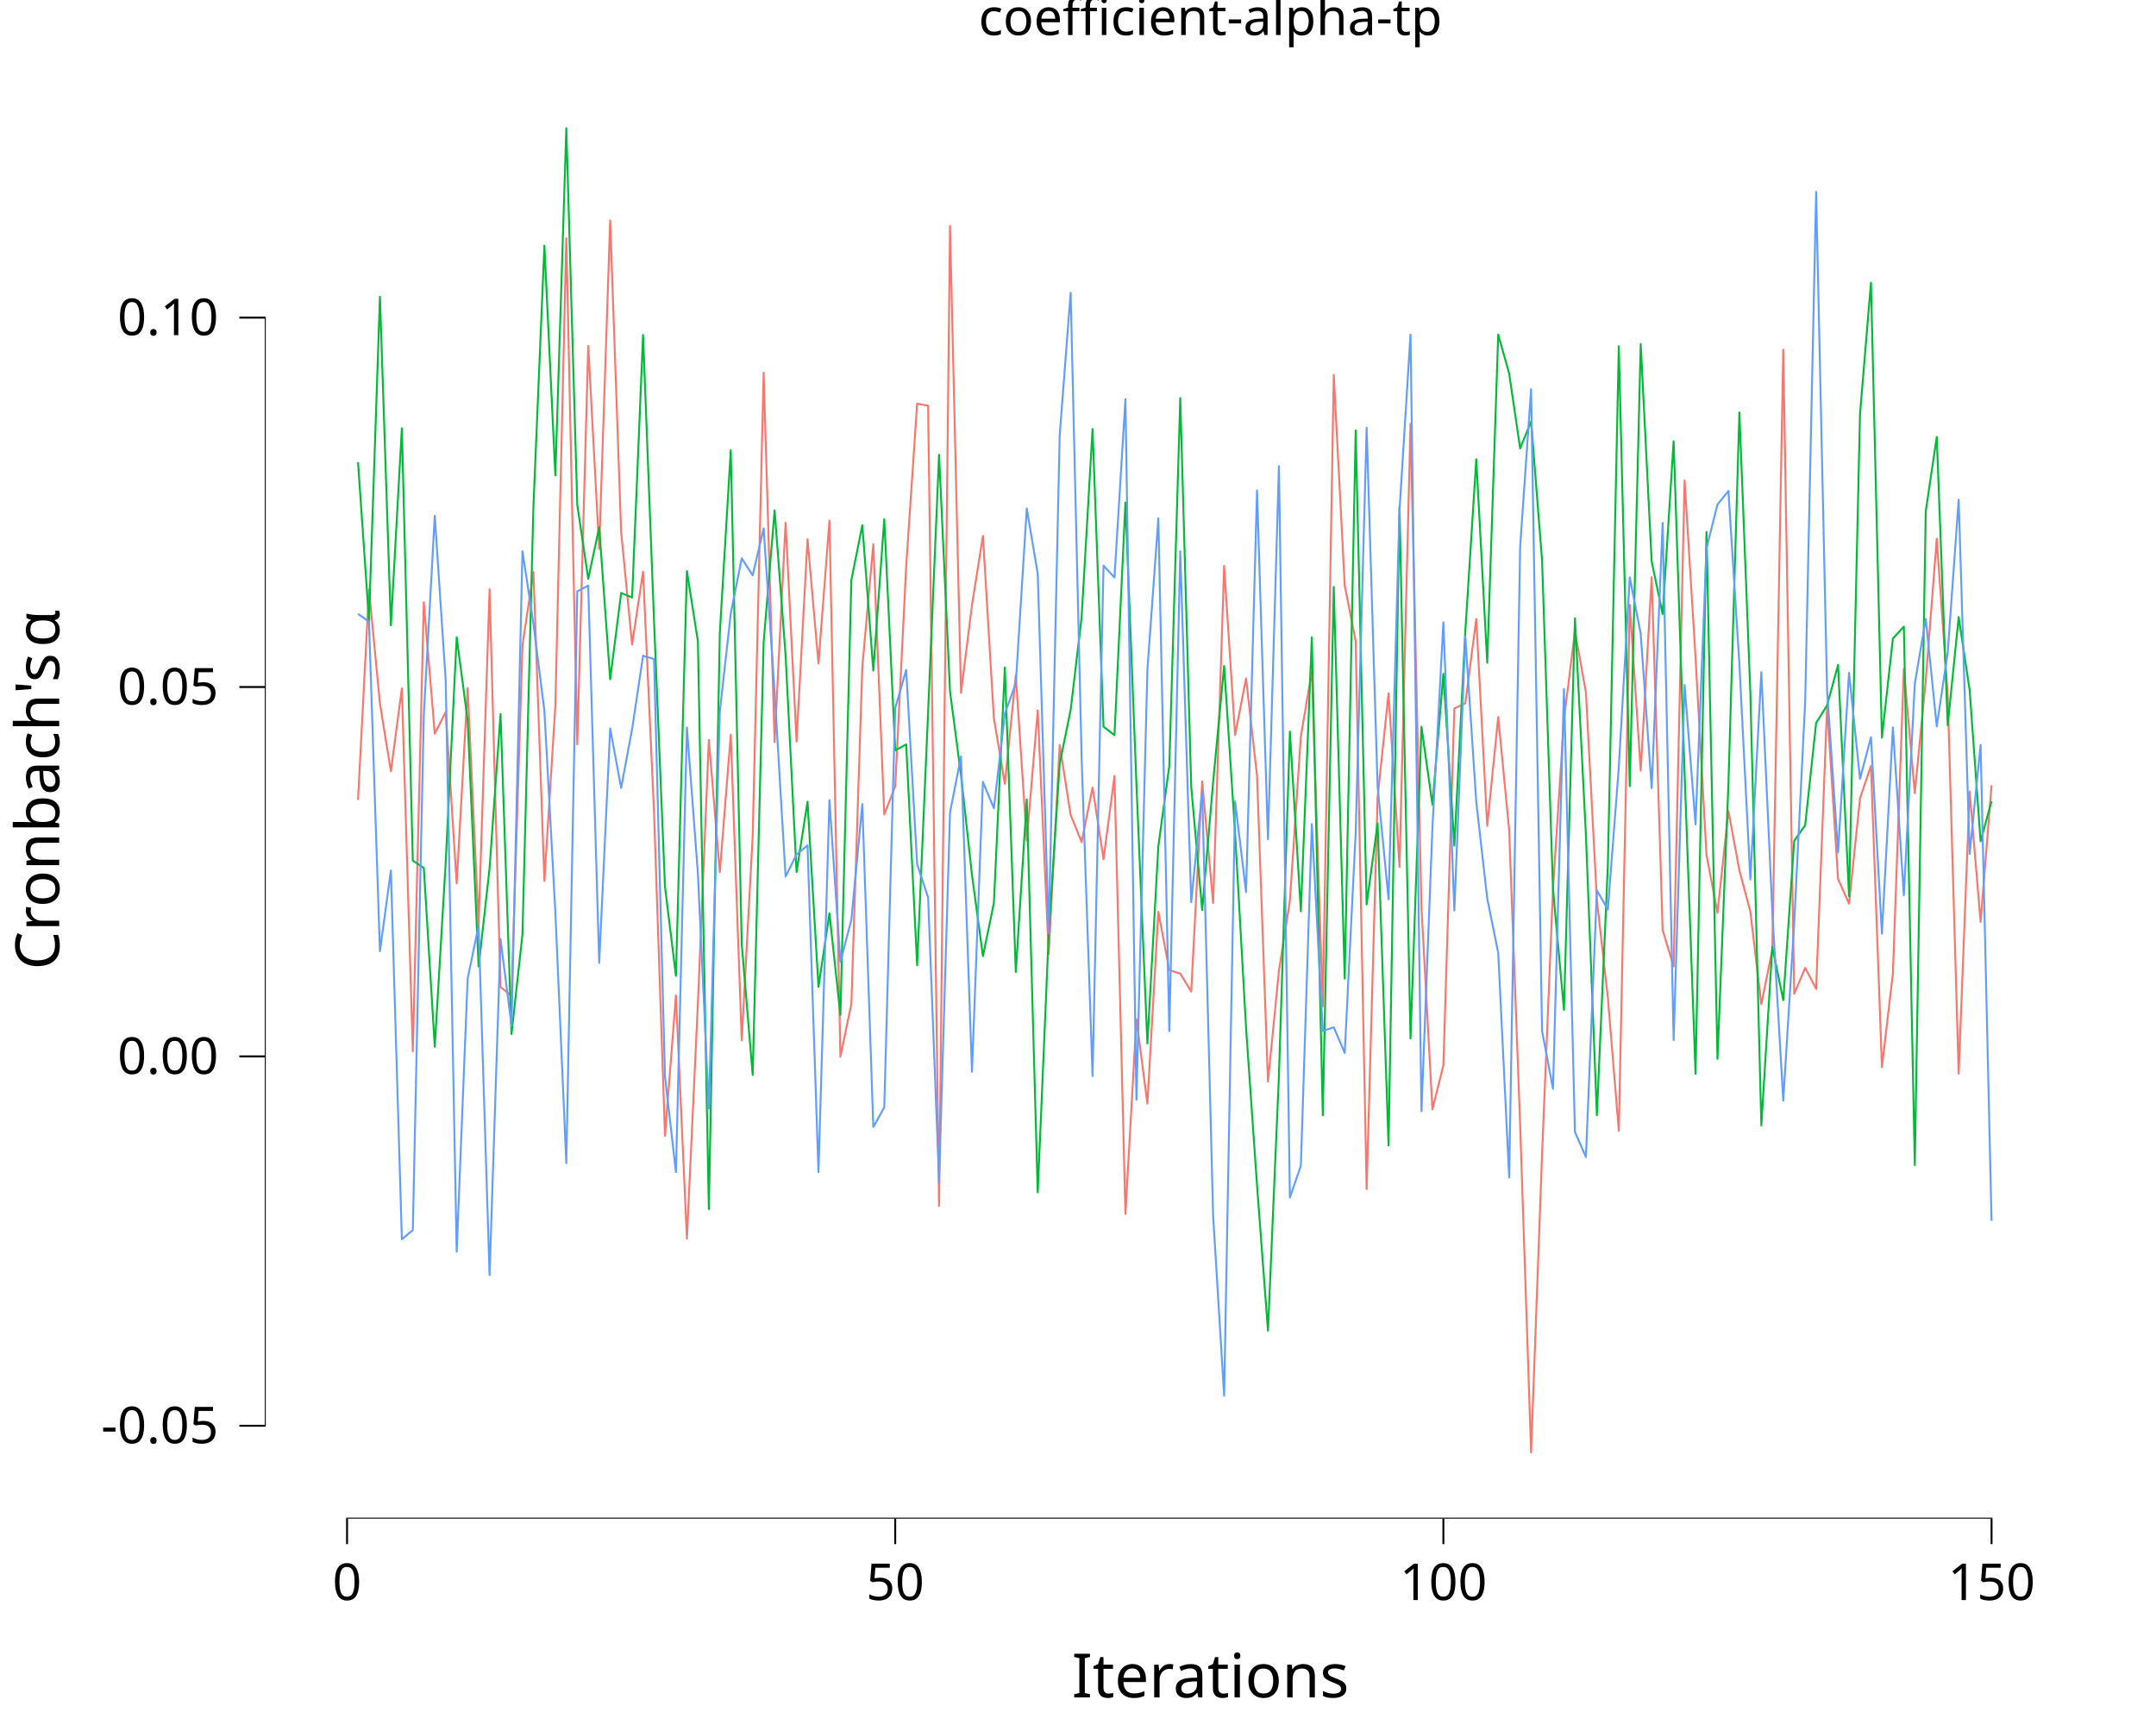
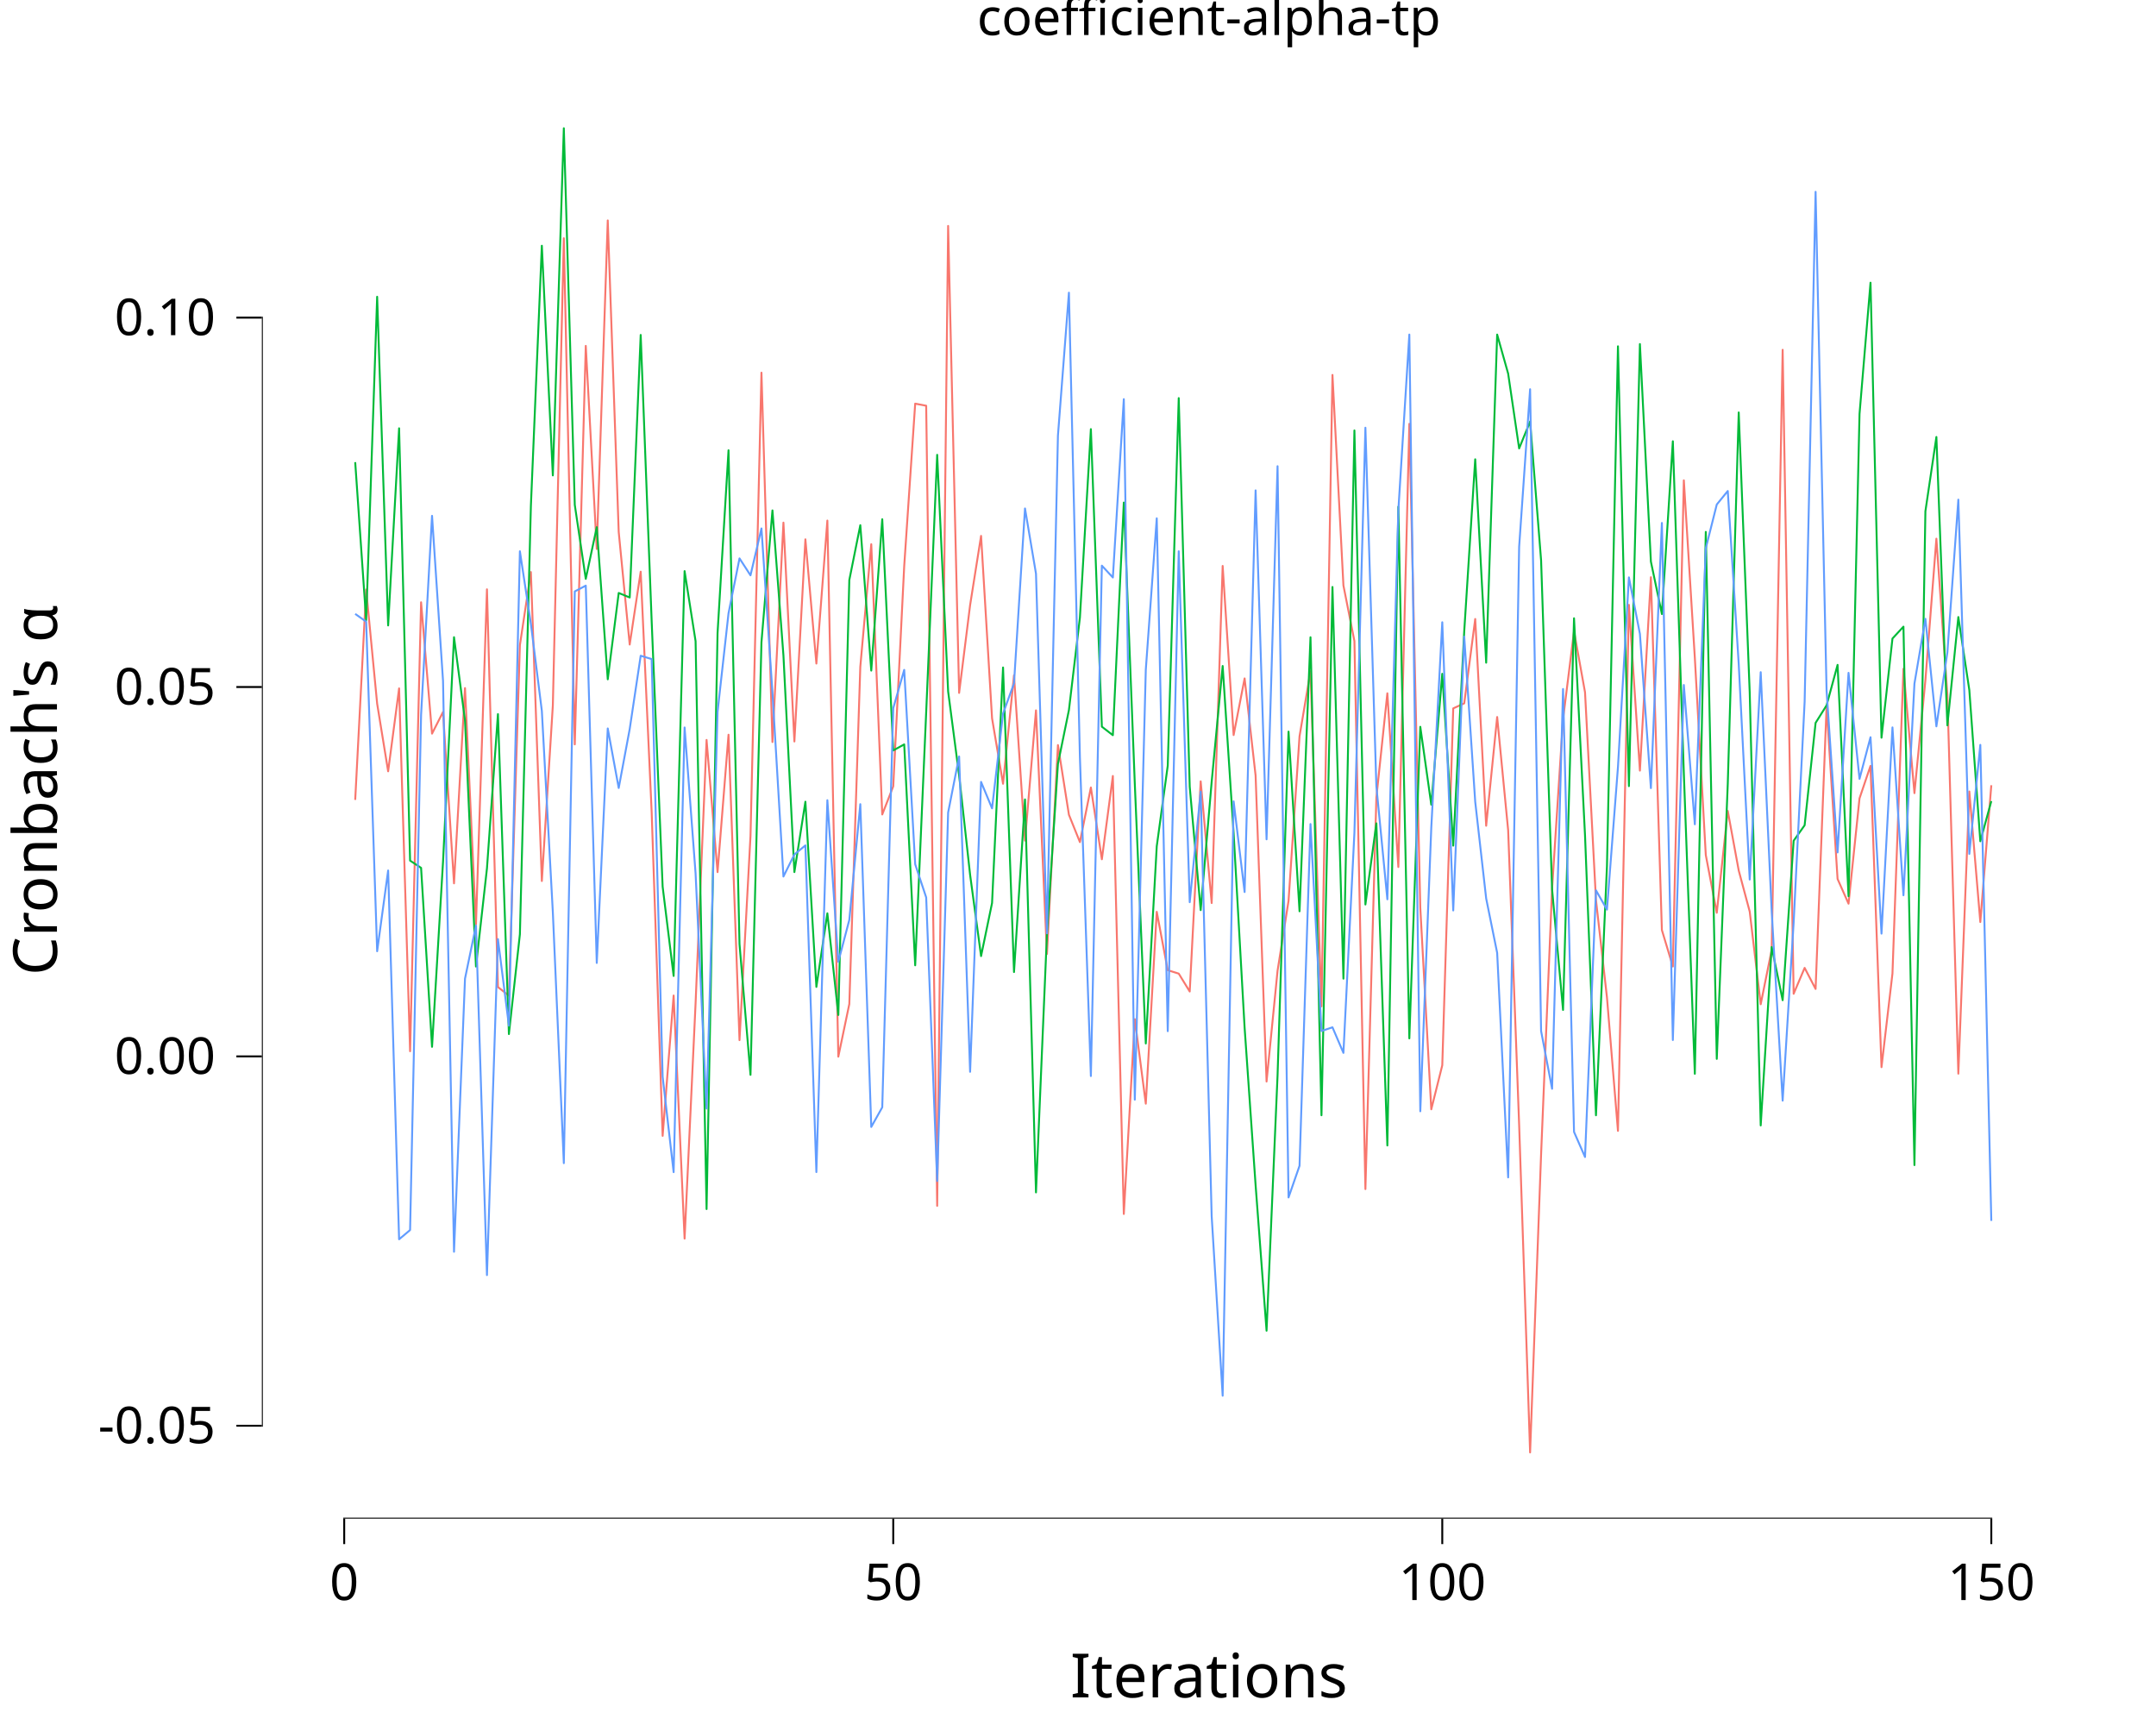
<svg xmlns="http://www.w3.org/2000/svg" class="svglite" data-engine-version="2.0" width="720.00pt" height="576.00pt" viewBox="0 0 720.00 576.00">
  <defs>
    <style type="text/css">
    .svglite line, .svglite polyline, .svglite polygon, .svglite path, .svglite rect, .svglite circle {
      fill: none;
      stroke: #000000;
      stroke-linecap: round;
      stroke-linejoin: round;
      stroke-miterlimit: 10.00;
    }
  </style>
  </defs>
  <rect width="100%" height="100%" style="stroke: none; fill: #FFFFFF;" />
  <defs>
    <clipPath id="cpMC4wMHw3MjAuMDB8MC4wMHw1NzYuMDA=">
      <rect x="0.00" y="0.00" width="720.00" height="576.00" />
    </clipPath>
  </defs>
  <g clip-path="url(#cpMC4wMHw3MjAuMDB8MC4wMHw1NzYuMDA=)">
    <rect x="0.00" y="0.00" width="720.00" height="576.00" style="stroke-width: 10.67; stroke: none;" />
  </g>
  <defs>
-     <clipPath id="cpODguNDR8NzIwLjAwfDIwLjcxfDUwNy4wOQ==">
-       <rect x="88.44" y="20.71" width="631.56" height="486.39" />
+     <clipPath id="cpODcuNDV8NzIwLjAwfDIwLjcxfDUwNy4wOQ==">
+       <rect x="87.45" y="20.71" width="632.55" height="486.39" />
    </clipPath>
  </defs>
-   <g clip-path="url(#cpODguNDR8NzIwLjAwfDIwLjcxfDUwNy4wOQ==)">
-     <rect x="88.44" y="20.71" width="631.56" height="486.39" style="stroke-width: 10.67; stroke: none;" />
-     <polyline points="119.56,267.10 123.22,196.85 126.88,234.98 130.54,257.55 134.20,229.86 137.86,351.02 141.53,201.11 145.19,244.97 148.85,237.74 152.51,294.96 156.17,229.76 159.83,308.65 163.49,196.78 167.15,329.59 170.82,332.47 174.48,215.41 178.14,191.02 181.80,294.18 185.46,235.59 189.12,79.55 192.78,248.56 196.44,115.49 200.10,183.31 203.77,73.60 207.43,177.63 211.09,215.22 214.75,190.89 218.41,271.05 222.07,379.27 225.73,332.42 229.39,413.59 233.06,335.04 236.72,247.07 240.38,291.21 244.04,245.33 247.70,347.32 251.36,279.12 255.02,124.44 258.68,247.77 262.35,174.51 266.01,247.59 269.67,180.09 273.33,221.57 276.99,173.82 280.65,352.83 284.31,335.25 287.97,222.66 291.64,181.72 295.30,271.96 298.96,262.56 302.62,189.06 306.28,134.78 309.94,135.48 313.60,402.65 317.26,75.44 320.93,231.37 324.59,202.05 328.25,178.94 331.91,239.86 335.57,261.71 339.23,225.50 342.89,280.69 346.55,237.20 350.22,318.55 353.88,248.79 357.54,272.06 361.20,281.19 364.86,262.96 368.52,286.92 372.18,259.11 375.84,405.36 379.51,340.31 383.17,368.53 386.83,304.47 390.49,323.96 394.15,325.10 397.81,331.08 401.47,260.90 405.13,301.54 408.80,188.97 412.46,245.44 416.12,226.53 419.78,258.97 423.44,361.14 427.10,324.16 430.76,300.80 434.42,245.87 438.09,224.15 441.75,336.03 445.41,125.19 449.07,195.49 452.73,214.06 456.39,397.05 460.05,266.31 463.71,231.50 467.37,289.50 471.04,141.52 474.70,303.13 478.36,370.41 482.02,355.71 485.68,236.54 489.34,234.86 493.00,206.69 496.66,275.73 500.33,239.42 503.99,277.23 507.65,375.58 511.31,484.99 514.97,385.45 518.63,296.70 522.29,240.17 525.95,210.78 529.62,231.16 533.28,300.54 536.94,333.06 540.60,377.61 544.26,201.97 547.92,257.32 551.58,192.74 555.24,310.55 558.91,322.72 562.57,160.39 566.23,219.61 569.89,285.50 573.55,304.79 577.21,270.78 580.87,290.67 584.53,304.39 588.20,335.33 591.86,317.16 595.52,116.80 599.18,331.84 602.84,323.19 606.50,330.22 610.16,235.83 613.82,293.49 617.49,301.75 621.15,266.58 624.81,255.73 628.47,356.34 632.13,325.07 635.79,223.31 639.45,264.84 643.11,227.15 646.78,179.87 650.44,232.07 654.10,358.51 657.76,264.29 661.42,307.88 665.08,262.20 " style="stroke-width: 0.64; stroke: #F8766D; stroke-linecap: butt;" />
-     <polyline points="119.56,154.32 123.22,207.10 126.88,99.09 130.54,208.84 134.20,143.01 137.86,287.37 141.53,289.79 145.19,349.55 148.85,287.78 152.51,212.77 156.17,240.58 159.83,322.74 163.49,289.98 167.15,238.45 170.82,345.29 174.48,311.96 178.14,168.94 181.80,82.05 185.46,158.75 189.12,42.82 192.78,168.59 196.44,193.29 200.10,176.03 203.77,226.83 207.43,198.00 211.09,199.51 214.75,111.84 218.41,207.30 222.07,296.07 225.73,325.88 229.39,190.70 233.06,214.09 236.72,403.72 240.38,211.36 244.04,150.35 247.70,315.23 251.36,358.90 255.02,214.43 258.68,170.43 262.35,218.88 266.01,291.20 269.67,267.70 273.33,329.54 276.99,304.97 280.65,338.91 284.31,193.68 287.97,175.37 291.64,223.92 295.30,173.39 298.96,250.58 302.62,248.56 306.28,322.33 309.94,237.84 313.60,151.87 317.26,230.87 320.93,258.91 324.59,292.12 328.25,319.25 331.91,301.52 335.57,222.88 339.23,324.58 342.89,266.94 346.55,398.16 350.22,311.89 353.88,255.08 357.54,237.09 361.20,206.21 364.86,143.29 368.52,242.65 372.18,245.49 375.84,167.81 379.51,261.74 383.17,348.43 386.83,282.58 390.49,255.69 394.15,132.93 397.81,262.69 401.47,303.90 405.13,261.05 408.80,222.38 412.46,278.24 416.12,343.16 419.78,395.73 423.44,444.34 427.10,359.12 430.76,244.30 434.42,304.29 438.09,212.79 441.75,372.40 445.41,196.00 449.07,326.78 452.73,143.73 456.39,302.02 460.05,274.93 463.71,382.49 467.37,169.20 471.04,346.73 474.70,242.69 478.36,268.70 482.02,224.99 485.68,282.37 489.34,210.81 493.00,153.36 496.66,221.28 500.33,111.72 503.99,124.76 507.65,149.73 511.31,140.75 514.97,187.09 518.63,296.97 522.29,337.23 525.95,206.45 529.62,278.94 533.28,372.41 536.94,289.16 540.60,115.63 544.26,262.50 547.92,114.89 551.58,187.52 555.24,205.04 558.91,147.34 562.57,258.22 566.23,358.55 569.89,177.61 573.55,353.57 577.21,261.77 580.87,137.72 584.53,231.23 588.20,375.80 591.86,316.22 595.52,333.98 599.18,280.74 602.84,275.56 606.50,241.38 610.16,235.53 613.82,222.01 617.49,299.25 621.15,138.24 624.81,94.39 628.47,246.33 632.13,213.22 635.79,209.25 639.45,389.04 643.11,170.72 646.78,145.91 650.44,242.20 654.10,206.04 657.76,230.42 661.42,280.91 665.08,267.51 " style="stroke-width: 0.64; stroke: #00BA38; stroke-linecap: butt;" />
-     <polyline points="119.56,204.99 123.22,207.58 126.88,317.63 130.54,290.67 134.20,413.81 137.86,410.73 141.53,238.73 145.19,172.24 148.85,227.33 152.51,417.98 156.17,326.78 159.83,309.06 163.49,425.77 167.15,313.59 170.82,342.48 174.48,184.08 178.14,208.31 181.80,237.38 185.46,304.57 189.12,388.39 192.78,197.48 196.44,195.55 200.10,321.54 203.77,243.24 207.43,263.12 211.09,243.45 214.75,218.96 218.41,220.07 222.07,359.53 225.73,391.40 229.39,242.91 233.06,291.64 236.72,370.15 240.38,237.68 244.04,204.78 247.70,186.45 251.36,192.11 255.02,176.45 258.68,231.20 262.35,292.68 266.01,285.32 269.67,282.29 273.33,391.37 276.99,267.20 280.65,321.17 284.31,307.15 287.97,268.52 291.64,376.30 295.30,369.74 298.96,236.46 302.62,223.68 306.28,288.58 309.94,299.66 313.60,394.36 317.26,271.32 320.93,252.60 324.59,357.89 328.25,261.09 331.91,269.91 335.57,238.26 339.23,228.17 342.89,169.78 346.55,191.56 350.22,311.66 353.88,145.46 357.54,97.73 361.20,252.90 364.86,359.30 368.52,188.88 372.18,192.83 375.84,133.28 379.51,367.19 383.17,223.64 386.83,173.08 390.49,344.32 394.15,184.08 397.81,301.25 401.47,264.34 405.13,406.11 408.80,466.05 412.46,267.58 416.12,297.86 419.78,163.74 423.44,280.26 427.10,155.67 430.76,399.84 434.42,389.27 438.09,275.16 441.75,344.27 445.41,343.03 449.07,351.57 452.73,278.03 456.39,142.82 460.05,262.55 463.71,300.29 467.37,170.41 471.04,111.71 474.70,371.07 478.36,276.35 482.02,207.78 485.68,304.01 489.34,212.60 493.00,267.72 496.66,300.01 500.33,318.18 503.99,393.15 507.65,182.61 511.31,129.97 514.97,344.27 518.63,363.56 522.29,230.07 525.95,377.96 529.62,386.34 533.28,297.29 536.94,303.73 540.60,256.16 544.26,192.79 547.92,211.66 551.58,263.16 555.24,174.62 558.91,347.28 562.57,228.73 566.23,275.24 569.89,183.07 573.55,168.46 577.21,163.95 580.87,221.74 584.53,293.69 588.20,224.45 591.86,304.30 595.52,367.51 599.18,308.06 602.84,234.27 606.50,64.05 610.16,230.62 613.82,284.64 617.49,224.67 621.15,260.07 624.81,246.17 628.47,311.75 632.13,242.89 635.79,298.95 639.45,228.27 643.11,206.64 646.78,242.54 650.44,217.87 654.10,166.84 657.76,285.13 661.42,248.72 665.08,407.67 " style="stroke-width: 0.64; stroke: #619CFF; stroke-linecap: butt;" />
-     <line x1="115.58" y1="507.09" x2="665.40" y2="507.09" style="stroke-width: 0.64; stroke-linecap: butt;" />
-     <line x1="88.44" y1="476.39" x2="88.44" y2="105.75" style="stroke-width: 0.64; stroke-linecap: butt;" />
-     <rect x="88.44" y="20.71" width="631.56" height="486.39" style="stroke-width: 0.00; stroke: none;" />
+   <g clip-path="url(#cpODcuNDV8NzIwLjAwfDIwLjcxfDUwNy4wOQ==)">
+     <rect x="87.45" y="20.71" width="632.55" height="486.39" style="stroke-width: 10.67; stroke: none;" />
+     <polyline points="118.62,267.10 122.28,196.85 125.95,234.98 129.62,257.55 133.28,229.86 136.95,351.02 140.62,201.11 144.28,244.97 147.95,237.74 151.62,294.96 155.29,229.76 158.95,308.65 162.62,196.78 166.29,329.59 169.95,332.47 173.62,215.41 177.29,191.02 180.95,294.18 184.62,235.59 188.29,79.55 191.95,248.56 195.62,115.49 199.29,183.31 202.96,73.60 206.62,177.63 210.29,215.22 213.96,190.89 217.62,271.05 221.29,379.27 224.96,332.42 228.62,413.59 232.29,335.04 235.96,247.07 239.63,291.21 243.29,245.33 246.96,347.32 250.63,279.12 254.29,124.44 257.96,247.77 261.63,174.51 265.29,247.59 268.96,180.09 272.63,221.57 276.30,173.82 279.96,352.83 283.63,335.25 287.30,222.66 290.96,181.72 294.63,271.96 298.30,262.56 301.96,189.06 305.63,134.78 309.30,135.48 312.97,402.65 316.63,75.44 320.30,231.37 323.97,202.05 327.63,178.94 331.30,239.86 334.97,261.71 338.63,225.50 342.30,280.69 345.97,237.20 349.63,318.55 353.30,248.79 356.97,272.06 360.64,281.19 364.30,262.96 367.97,286.92 371.64,259.11 375.30,405.36 378.97,340.31 382.64,368.53 386.30,304.47 389.97,323.96 393.64,325.10 397.31,331.08 400.97,260.90 404.64,301.54 408.31,188.97 411.97,245.44 415.64,226.53 419.31,258.97 422.97,361.14 426.64,324.16 430.31,300.80 433.98,245.87 437.64,224.15 441.31,336.03 444.98,125.19 448.64,195.49 452.31,214.06 455.98,397.05 459.64,266.31 463.31,231.50 466.98,289.50 470.65,141.52 474.31,303.13 477.98,370.41 481.65,355.71 485.31,236.54 488.98,234.86 492.65,206.69 496.31,275.73 499.98,239.42 503.65,277.23 507.32,375.58 510.98,484.99 514.65,385.45 518.32,296.70 521.98,240.17 525.65,210.78 529.32,231.16 532.98,300.54 536.65,333.06 540.32,377.61 543.98,201.97 547.65,257.32 551.32,192.74 554.99,310.55 558.65,322.72 562.32,160.39 565.99,219.61 569.65,285.50 573.32,304.79 576.99,270.78 580.65,290.67 584.32,304.39 587.99,335.33 591.66,317.16 595.32,116.80 598.99,331.84 602.66,323.19 606.32,330.22 609.99,235.83 613.66,293.49 617.32,301.75 620.99,266.58 624.66,255.73 628.33,356.34 631.99,325.07 635.66,223.31 639.33,264.84 642.99,227.15 646.66,179.87 650.33,232.07 653.99,358.51 657.66,264.29 661.33,307.88 665.00,262.20 " style="stroke-width: 0.64; stroke: #F8766D; stroke-linecap: butt;" />
+     <polyline points="118.62,154.32 122.28,207.10 125.95,99.09 129.62,208.84 133.28,143.01 136.95,287.37 140.62,289.79 144.28,349.55 147.95,287.78 151.62,212.77 155.29,240.58 158.95,322.74 162.62,289.98 166.29,238.45 169.95,345.29 173.62,311.96 177.29,168.94 180.95,82.05 184.62,158.75 188.29,42.82 191.95,168.59 195.62,193.29 199.29,176.03 202.96,226.83 206.62,198.00 210.29,199.51 213.96,111.84 217.62,207.30 221.29,296.07 224.96,325.88 228.62,190.70 232.29,214.09 235.96,403.72 239.63,211.36 243.29,150.35 246.96,315.23 250.63,358.90 254.29,214.43 257.96,170.43 261.63,218.88 265.29,291.20 268.96,267.70 272.63,329.54 276.30,304.97 279.96,338.91 283.63,193.68 287.30,175.37 290.96,223.92 294.63,173.39 298.30,250.58 301.96,248.56 305.63,322.33 309.30,237.84 312.97,151.87 316.63,230.87 320.30,258.91 323.97,292.12 327.63,319.25 331.30,301.52 334.97,222.88 338.63,324.58 342.30,266.94 345.97,398.16 349.63,311.89 353.30,255.08 356.97,237.09 360.64,206.21 364.30,143.29 367.97,242.65 371.64,245.49 375.30,167.81 378.97,261.74 382.64,348.43 386.30,282.58 389.97,255.69 393.64,132.93 397.31,262.69 400.97,303.90 404.64,261.05 408.31,222.38 411.97,278.24 415.64,343.16 419.31,395.73 422.97,444.34 426.64,359.12 430.31,244.30 433.98,304.29 437.64,212.79 441.31,372.40 444.98,196.00 448.64,326.78 452.31,143.73 455.98,302.02 459.64,274.93 463.31,382.49 466.98,169.20 470.65,346.73 474.31,242.69 477.98,268.70 481.65,224.99 485.31,282.37 488.98,210.81 492.65,153.36 496.31,221.28 499.98,111.72 503.65,124.76 507.32,149.73 510.98,140.75 514.65,187.09 518.32,296.97 521.98,337.23 525.65,206.45 529.32,278.94 532.98,372.41 536.65,289.16 540.32,115.63 543.98,262.50 547.65,114.89 551.32,187.52 554.99,205.04 558.65,147.34 562.32,258.22 565.99,358.55 569.65,177.61 573.32,353.57 576.99,261.77 580.65,137.72 584.32,231.23 587.99,375.80 591.66,316.22 595.32,333.98 598.99,280.74 602.66,275.56 606.32,241.38 609.99,235.53 613.66,222.01 617.32,299.25 620.99,138.24 624.66,94.39 628.33,246.33 631.99,213.22 635.66,209.25 639.33,389.04 642.99,170.72 646.66,145.91 650.33,242.20 653.99,206.04 657.66,230.42 661.33,280.91 665.00,267.51 " style="stroke-width: 0.64; stroke: #00BA38; stroke-linecap: butt;" />
+     <polyline points="118.62,204.99 122.28,207.58 125.95,317.63 129.62,290.67 133.28,413.81 136.95,410.73 140.62,238.73 144.28,172.24 147.95,227.33 151.62,417.98 155.29,326.78 158.95,309.06 162.62,425.77 166.29,313.59 169.95,342.48 173.62,184.08 177.29,208.31 180.95,237.38 184.62,304.57 188.29,388.39 191.95,197.48 195.62,195.55 199.29,321.54 202.96,243.24 206.62,263.12 210.29,243.45 213.96,218.96 217.62,220.07 221.29,359.53 224.96,391.40 228.62,242.91 232.29,291.64 235.96,370.15 239.63,237.68 243.29,204.78 246.96,186.45 250.63,192.11 254.29,176.45 257.96,231.20 261.63,292.68 265.29,285.32 268.96,282.29 272.63,391.37 276.30,267.20 279.96,321.17 283.63,307.15 287.30,268.52 290.96,376.30 294.63,369.74 298.30,236.46 301.96,223.68 305.63,288.58 309.30,299.66 312.97,394.36 316.63,271.32 320.30,252.60 323.97,357.89 327.63,261.09 331.30,269.91 334.97,238.26 338.63,228.17 342.30,169.78 345.97,191.56 349.63,311.66 353.30,145.46 356.97,97.73 360.64,252.90 364.30,359.30 367.97,188.88 371.64,192.83 375.30,133.28 378.97,367.19 382.64,223.64 386.30,173.08 389.97,344.32 393.64,184.08 397.31,301.25 400.97,264.34 404.64,406.11 408.31,466.05 411.97,267.58 415.64,297.86 419.31,163.74 422.97,280.26 426.64,155.67 430.31,399.84 433.98,389.27 437.64,275.16 441.31,344.27 444.98,343.03 448.64,351.57 452.31,278.03 455.98,142.82 459.64,262.55 463.31,300.29 466.98,170.41 470.65,111.71 474.31,371.07 477.98,276.35 481.65,207.78 485.31,304.01 488.98,212.60 492.65,267.72 496.31,300.01 499.98,318.18 503.65,393.15 507.32,182.61 510.98,129.97 514.65,344.27 518.32,363.56 521.98,230.07 525.65,377.96 529.32,386.34 532.98,297.29 536.65,303.73 540.32,256.16 543.98,192.79 547.65,211.66 551.32,263.16 554.99,174.62 558.65,347.28 562.32,228.73 565.99,275.24 569.65,183.07 573.32,168.46 576.99,163.95 580.65,221.74 584.32,293.69 587.99,224.45 591.66,304.30 595.32,367.51 598.99,308.06 602.66,234.27 606.32,64.05 609.99,230.62 613.66,284.64 617.32,224.67 620.99,260.07 624.66,246.17 628.33,311.75 631.99,242.89 635.66,298.95 639.33,228.27 642.99,206.64 646.66,242.54 650.33,217.87 653.99,166.84 657.66,285.13 661.33,248.72 665.00,407.67 " style="stroke-width: 0.64; stroke: #619CFF; stroke-linecap: butt;" />
+     <line x1="114.63" y1="507.09" x2="665.31" y2="507.09" style="stroke-width: 0.64; stroke-linecap: butt;" />
+     <line x1="87.45" y1="476.39" x2="87.45" y2="105.75" style="stroke-width: 0.64; stroke-linecap: butt;" />
+     <rect x="87.45" y="20.71" width="632.55" height="486.39" style="stroke-width: 0.00; stroke: none;" />
  </g>
  <g clip-path="url(#cpMC4wMHw3MjAuMDB8MC4wMHw1NzYuMDA=)">
-     <polyline points="88.44,507.09 88.44,20.71 " style="stroke-width: 0.00; stroke: none; stroke-linecap: butt;" />
-     <text x="72.96" y="481.92" text-anchor="end" style="font-size: 17.00px; font-family: sans;" textLength="38.75px" lengthAdjust="spacingAndGlyphs">-0.05</text>
-     <text x="72.96" y="358.59" text-anchor="end" style="font-size: 17.00px; font-family: sans;" textLength="33.09px" lengthAdjust="spacingAndGlyphs">0.00</text>
-     <text x="72.96" y="235.25" text-anchor="end" style="font-size: 17.00px; font-family: sans;" textLength="33.09px" lengthAdjust="spacingAndGlyphs">0.05</text>
-     <text x="72.96" y="111.91" text-anchor="end" style="font-size: 17.00px; font-family: sans;" textLength="33.09px" lengthAdjust="spacingAndGlyphs">0.10</text>
-     <polyline points="79.93,476.07 88.44,476.07 " style="stroke-width: 0.64; stroke-linecap: butt;" />
-     <polyline points="79.93,352.74 88.44,352.74 " style="stroke-width: 0.64; stroke-linecap: butt;" />
-     <polyline points="79.93,229.40 88.44,229.40 " style="stroke-width: 0.64; stroke-linecap: butt;" />
-     <polyline points="79.93,106.06 88.44,106.06 " style="stroke-width: 0.64; stroke-linecap: butt;" />
-     <polyline points="88.44,507.09 720.00,507.09 " style="stroke-width: 0.00; stroke: none; stroke-linecap: butt;" />
-     <polyline points="115.90,515.60 115.90,507.09 " style="stroke-width: 0.64; stroke-linecap: butt;" />
-     <polyline points="298.96,515.60 298.96,507.09 " style="stroke-width: 0.64; stroke-linecap: butt;" />
-     <polyline points="482.02,515.60 482.02,507.09 " style="stroke-width: 0.64; stroke-linecap: butt;" />
-     <polyline points="665.08,515.60 665.08,507.09 " style="stroke-width: 0.64; stroke-linecap: butt;" />
-     <text x="115.90" y="534.27" text-anchor="middle" style="font-size: 17.00px; font-family: sans;" textLength="9.46px" lengthAdjust="spacingAndGlyphs">0</text>
-     <text x="298.96" y="534.27" text-anchor="middle" style="font-size: 17.00px; font-family: sans;" textLength="18.91px" lengthAdjust="spacingAndGlyphs">50</text>
-     <text x="482.02" y="534.27" text-anchor="middle" style="font-size: 17.00px; font-family: sans;" textLength="28.37px" lengthAdjust="spacingAndGlyphs">100</text>
-     <text x="665.08" y="534.27" text-anchor="middle" style="font-size: 17.00px; font-family: sans;" textLength="28.37px" lengthAdjust="spacingAndGlyphs">150</text>
-     <text x="404.22" y="566.78" text-anchor="middle" style="font-size: 20.40px; font-family: sans;" textLength="83.92px" lengthAdjust="spacingAndGlyphs">Iterations</text>
-     <text transform="translate(19.77,323.86) rotate(-90)" style="font-size: 20.40px; font-family: sans;" textLength="102.57px" lengthAdjust="spacingAndGlyphs">Cronbach's</text>
-     <text transform="translate(19.77,221.29) rotate(-90)" style="font-size: 20.40px; font-family: sans;" textLength="5.10px" lengthAdjust="spacingAndGlyphs"> </text>
-     <text transform="translate(19.77,216.18) rotate(-90)" style="font-size: 20.40px; font-family: sans;" textLength="12.24px" lengthAdjust="spacingAndGlyphs">α</text>
-     <text x="404.22" y="11.70" text-anchor="middle" style="font-size: 17.00px; font-family: sans;" textLength="143.65px" lengthAdjust="spacingAndGlyphs">coefficient-alpha-tp</text>
+     <polyline points="87.45,507.09 87.45,20.71 " style="stroke-width: 0.00; stroke: none; stroke-linecap: butt;" />
+     <text x="71.97" y="481.92" text-anchor="end" style="font-size: 17.00px; font-family: sans;" textLength="38.75px" lengthAdjust="spacingAndGlyphs">-0.05</text>
+     <text x="71.97" y="358.59" text-anchor="end" style="font-size: 17.00px; font-family: sans;" textLength="33.09px" lengthAdjust="spacingAndGlyphs">0.00</text>
+     <text x="71.97" y="235.25" text-anchor="end" style="font-size: 17.00px; font-family: sans;" textLength="33.09px" lengthAdjust="spacingAndGlyphs">0.05</text>
+     <text x="71.97" y="111.91" text-anchor="end" style="font-size: 17.00px; font-family: sans;" textLength="33.09px" lengthAdjust="spacingAndGlyphs">0.10</text>
+     <polyline points="78.94,476.07 87.45,476.07 " style="stroke-width: 0.64; stroke-linecap: butt;" />
+     <polyline points="78.94,352.74 87.45,352.74 " style="stroke-width: 0.64; stroke-linecap: butt;" />
+     <polyline points="78.94,229.40 87.45,229.40 " style="stroke-width: 0.64; stroke-linecap: butt;" />
+     <polyline points="78.94,106.06 87.45,106.06 " style="stroke-width: 0.64; stroke-linecap: butt;" />
+     <polyline points="87.45,507.09 720.00,507.09 " style="stroke-width: 0.00; stroke: none; stroke-linecap: butt;" />
+     <polyline points="114.95,515.60 114.95,507.09 " style="stroke-width: 0.64; stroke-linecap: butt;" />
+     <polyline points="298.30,515.60 298.30,507.09 " style="stroke-width: 0.64; stroke-linecap: butt;" />
+     <polyline points="481.65,515.60 481.65,507.09 " style="stroke-width: 0.64; stroke-linecap: butt;" />
+     <polyline points="665.00,515.60 665.00,507.09 " style="stroke-width: 0.64; stroke-linecap: butt;" />
+     <text x="114.95" y="534.27" text-anchor="middle" style="font-size: 17.00px; font-family: sans;" textLength="9.46px" lengthAdjust="spacingAndGlyphs">0</text>
+     <text x="298.30" y="534.27" text-anchor="middle" style="font-size: 17.00px; font-family: sans;" textLength="18.91px" lengthAdjust="spacingAndGlyphs">50</text>
+     <text x="481.65" y="534.27" text-anchor="middle" style="font-size: 17.00px; font-family: sans;" textLength="28.37px" lengthAdjust="spacingAndGlyphs">100</text>
+     <text x="665.00" y="534.27" text-anchor="middle" style="font-size: 17.00px; font-family: sans;" textLength="28.37px" lengthAdjust="spacingAndGlyphs">150</text>
+     <text x="403.72" y="566.78" text-anchor="middle" style="font-size: 20.40px; font-family: sans;" textLength="83.92px" lengthAdjust="spacingAndGlyphs">Iterations</text>
+     <text transform="translate(19.02,263.90) rotate(-90)" text-anchor="middle" style="font-size: 20.40px; font-family: sans;" textLength="120.04px" lengthAdjust="spacingAndGlyphs">Cronbach's α</text>
+     <text x="403.72" y="11.70" text-anchor="middle" style="font-size: 17.00px; font-family: sans;" textLength="143.65px" lengthAdjust="spacingAndGlyphs">coefficient-alpha-tp</text>
  </g>
</svg>
